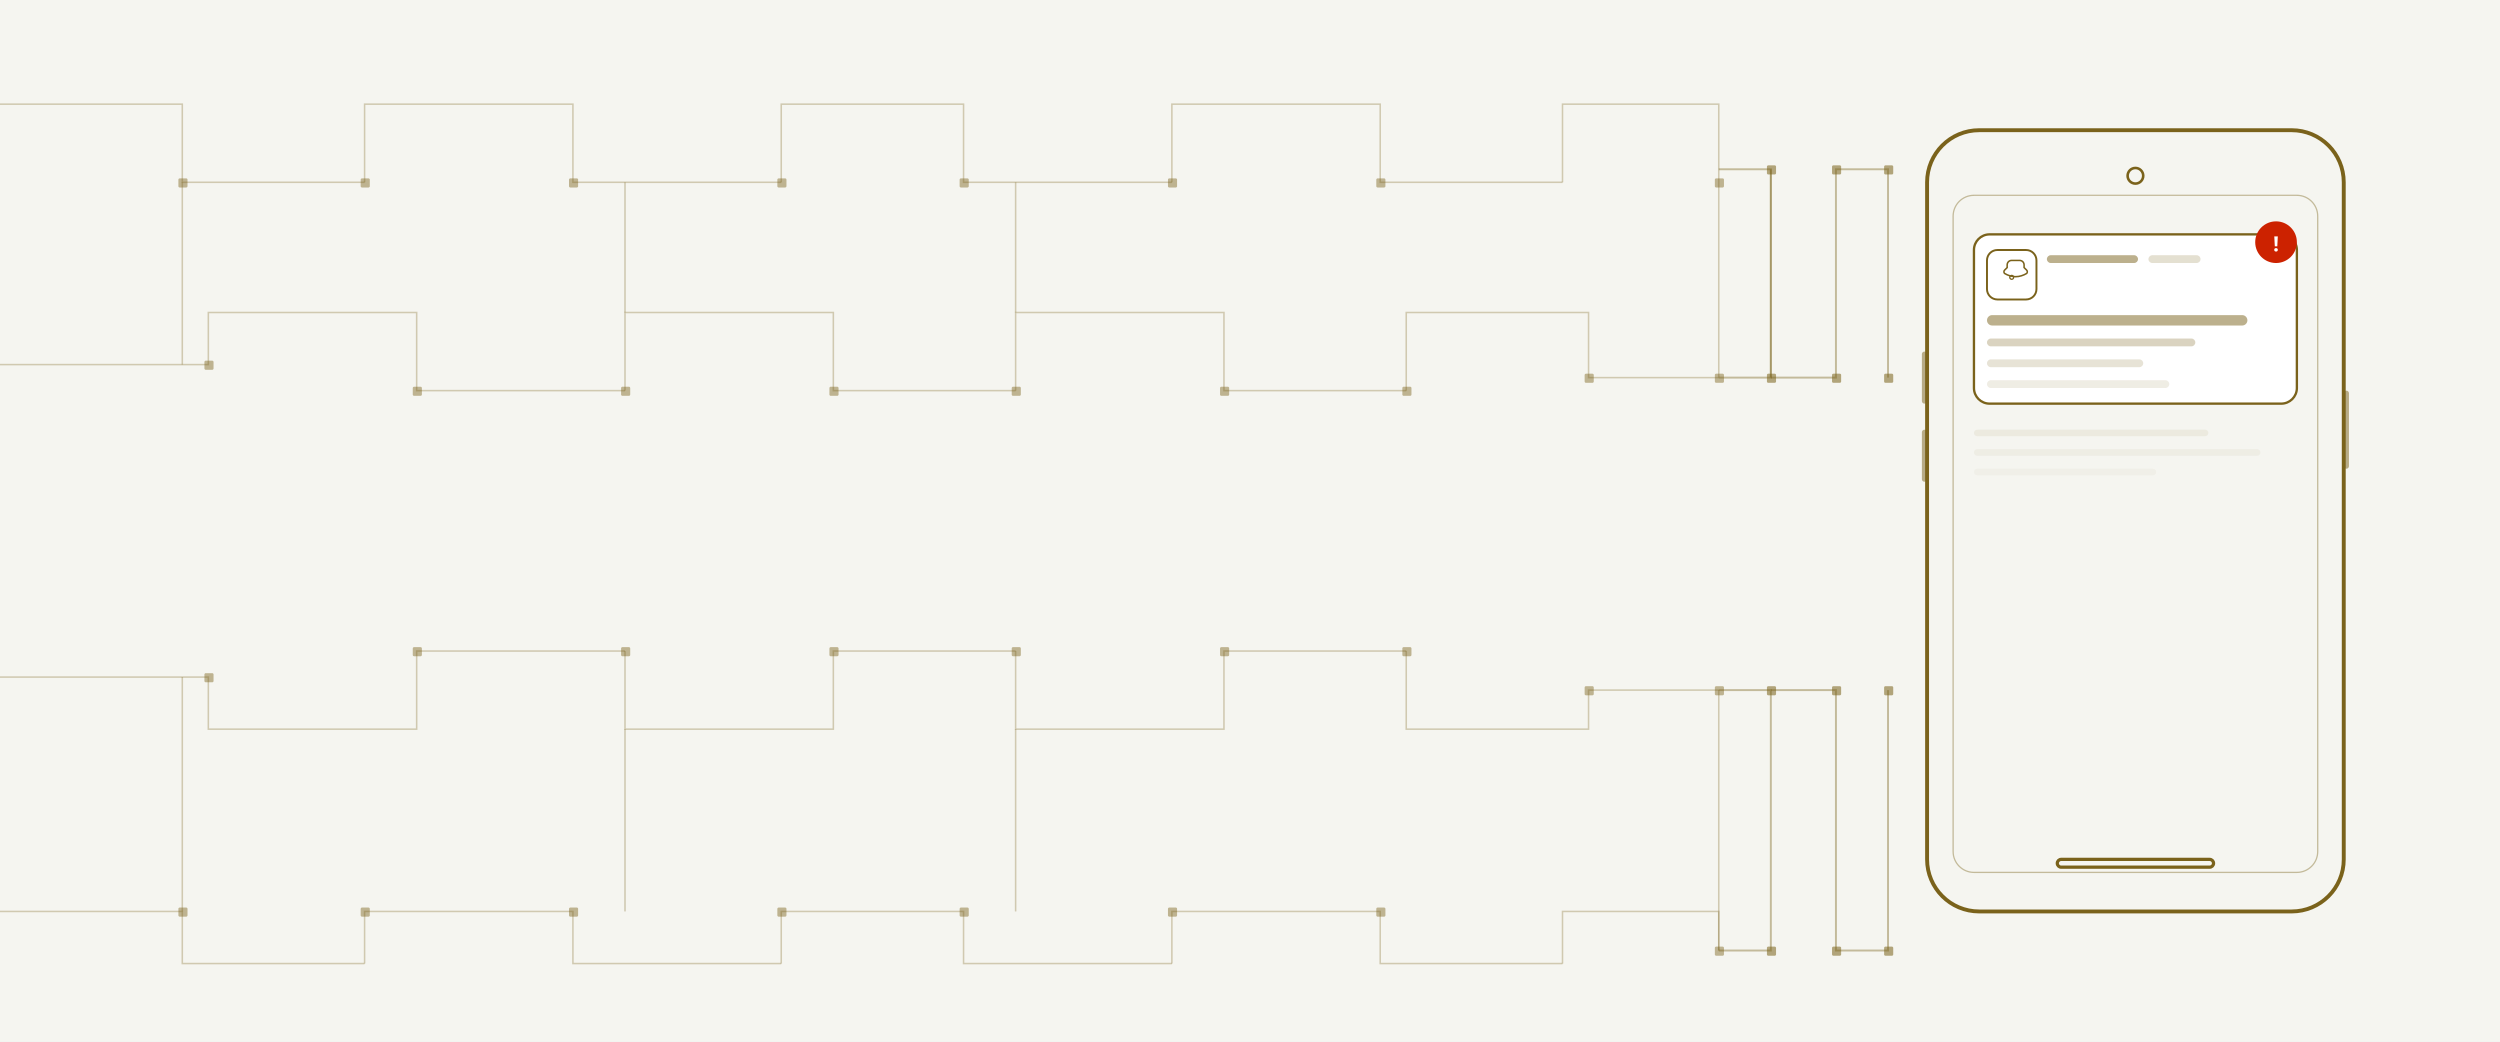
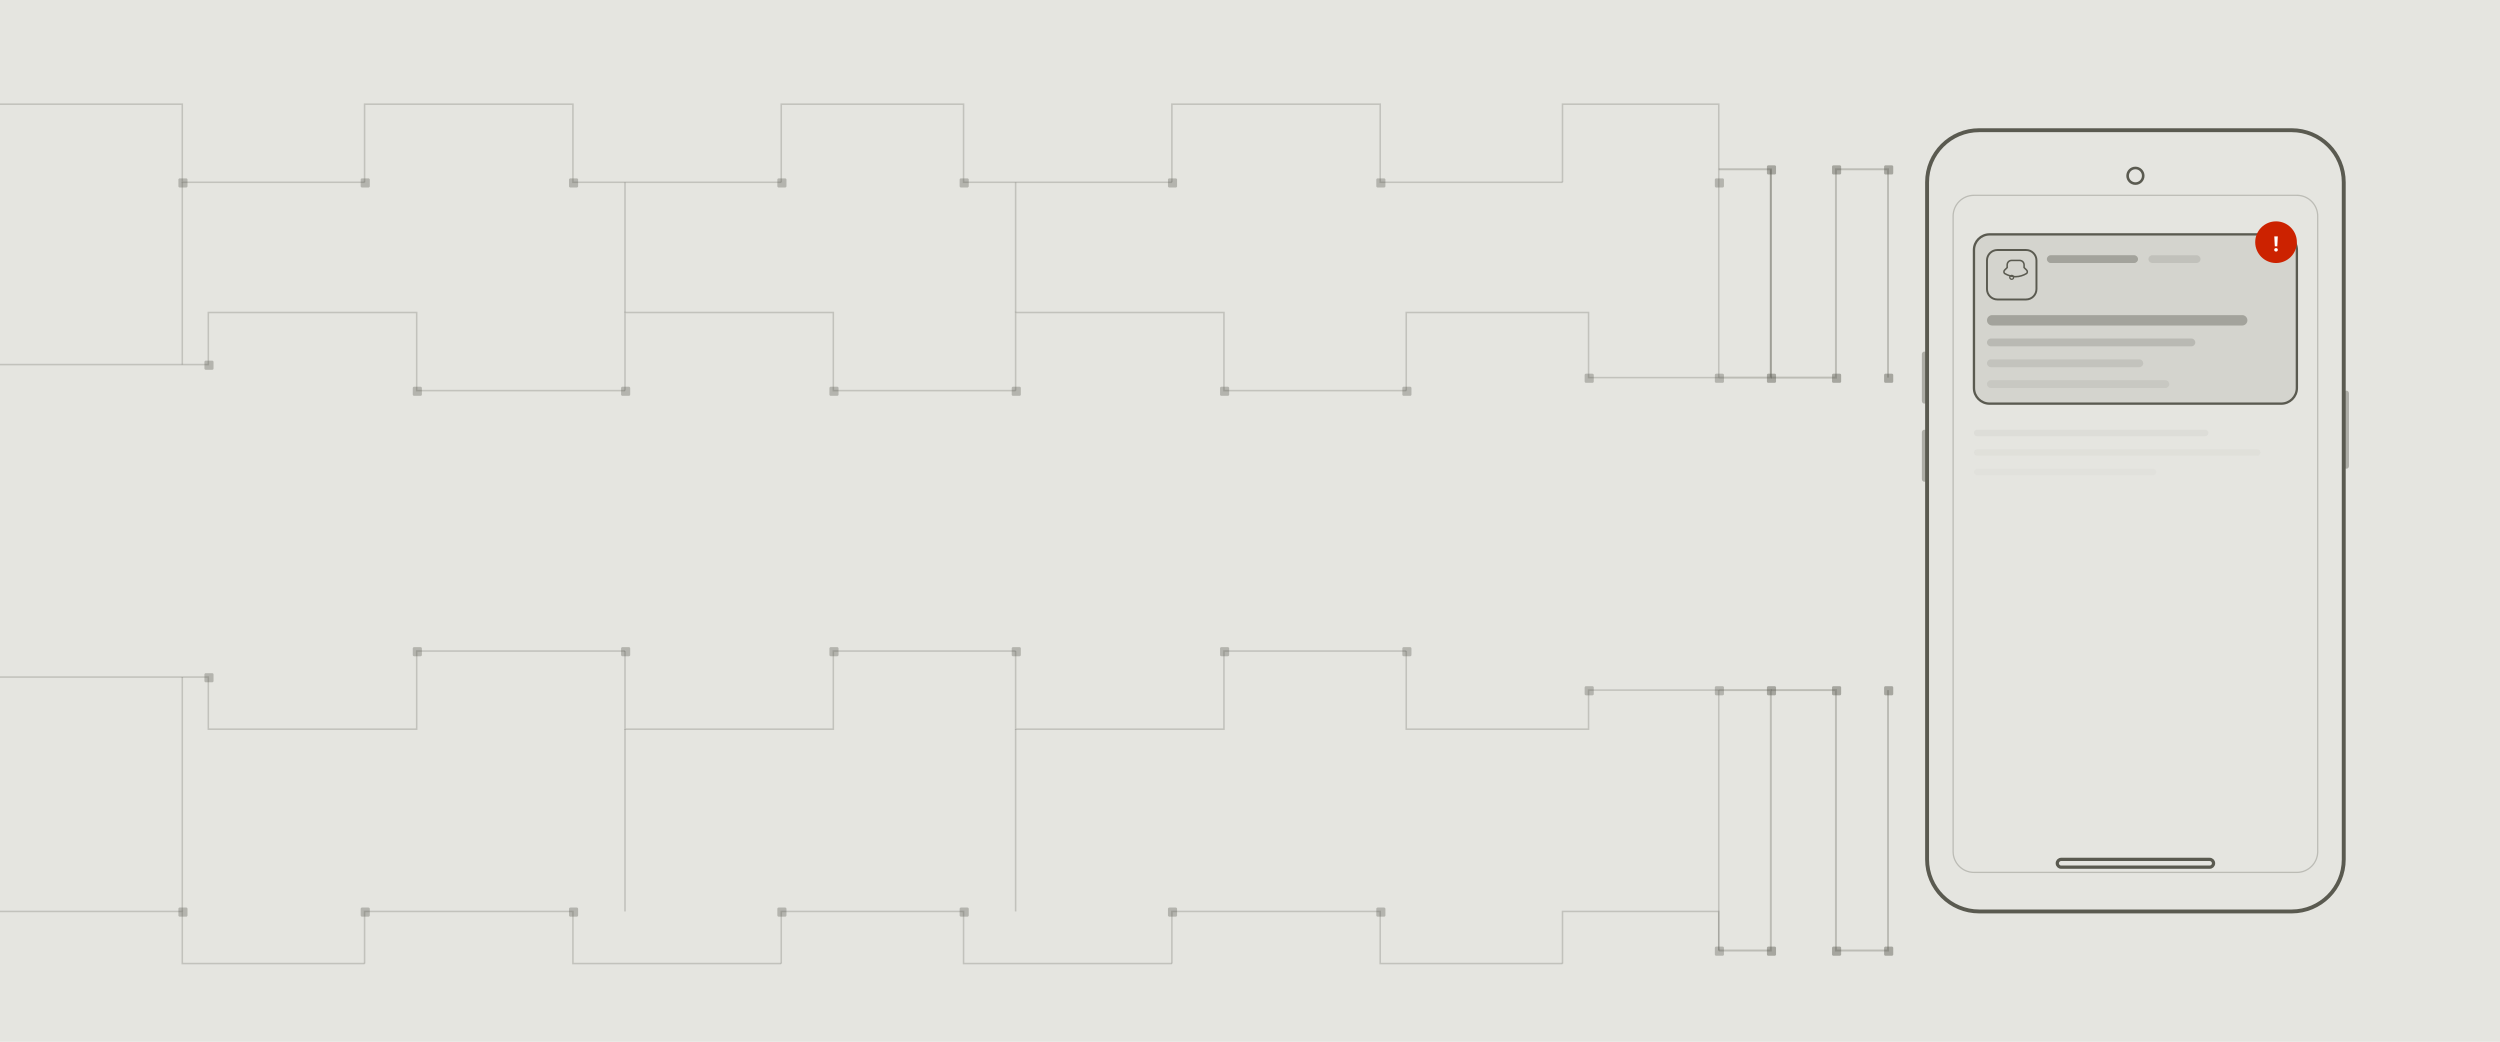
<svg xmlns="http://www.w3.org/2000/svg" viewBox="0 0 1920 800" width="1920" height="800">
-   <rect width="1920" height="800" fill="#f5f5f0" />
-   <g stroke="#7a621b" stroke-opacity="0.3" fill="none" stroke-width="1.2">
+   <rect width="1920" height="800" fill="#e5e5e0" />
+   <g stroke="#5a5a50" stroke-opacity="0.25" fill="none" stroke-width="1.2">
    <polyline points="0,80 140,80 140,140 280,140" />
    <polyline points="280,140 280,80 440,80 440,140 600,140" />
    <polyline points="600,140 600,80 740,80 740,140 900,140" />
    <polyline points="900,140 900,80 1060,80 1060,140 1200,140" />
    <polyline points="1200,140 1200,80 1320,80 1320,130" />
    <polyline points="0,280 160,280 160,240 320,240 320,300 480,300" />
    <polyline points="480,300 480,240 640,240 640,300 780,300" />
    <polyline points="780,300 780,240 940,240 940,300 1080,300" />
    <polyline points="1080,300 1080,240 1220,240 1220,290 1320,290" />
    <polyline points="0,520 160,520 160,560 320,560 320,500 480,500" />
    <polyline points="480,500 480,560 640,560 640,500 780,500" />
    <polyline points="780,500 780,560 940,560 940,500 1080,500" />
    <polyline points="1080,500 1080,560 1220,560 1220,530 1320,530" />
    <polyline points="0,700 140,700 140,740 280,740" />
    <polyline points="280,740 280,700 440,700 440,740 600,740" />
    <polyline points="600,740 600,700 740,700 740,740 900,740" />
    <polyline points="900,740 900,700 1060,700 1060,740 1200,740" />
    <polyline points="1200,740 1200,700 1320,700 1320,730" />
    <polyline points="140,140 140,280" />
    <polyline points="480,140 480,240" />
    <polyline points="780,140 780,240" />
    <polyline points="140,520 140,700" />
    <polyline points="480,560 480,700" />
    <polyline points="780,560 780,700" />
    <polyline points="1320,130 1320,290" />
    <polyline points="1320,530 1320,730" />
  </g>
-   <g fill="#7a621b" fill-opacity="0.45">
+   <g fill="#5a5a50" fill-opacity="0.35">
    <rect x="137" y="137" width="7" height="7" rx="1" />
    <rect x="277" y="137" width="7" height="7" rx="1" />
    <rect x="437" y="137" width="7" height="7" rx="1" />
    <rect x="597" y="137" width="7" height="7" rx="1" />
    <rect x="737" y="137" width="7" height="7" rx="1" />
    <rect x="897" y="137" width="7" height="7" rx="1" />
    <rect x="1057" y="137" width="7" height="7" rx="1" />
    <rect x="157" y="277" width="7" height="7" rx="1" />
    <rect x="317" y="297" width="7" height="7" rx="1" />
    <rect x="477" y="297" width="7" height="7" rx="1" />
    <rect x="637" y="297" width="7" height="7" rx="1" />
    <rect x="777" y="297" width="7" height="7" rx="1" />
    <rect x="937" y="297" width="7" height="7" rx="1" />
    <rect x="1077" y="297" width="7" height="7" rx="1" />
    <rect x="1217" y="287" width="7" height="7" rx="1" />
    <rect x="157" y="517" width="7" height="7" rx="1" />
    <rect x="317" y="497" width="7" height="7" rx="1" />
    <rect x="477" y="497" width="7" height="7" rx="1" />
    <rect x="637" y="497" width="7" height="7" rx="1" />
    <rect x="777" y="497" width="7" height="7" rx="1" />
    <rect x="937" y="497" width="7" height="7" rx="1" />
    <rect x="1077" y="497" width="7" height="7" rx="1" />
    <rect x="1217" y="527" width="7" height="7" rx="1" />
    <rect x="137" y="697" width="7" height="7" rx="1" />
    <rect x="277" y="697" width="7" height="7" rx="1" />
    <rect x="437" y="697" width="7" height="7" rx="1" />
    <rect x="597" y="697" width="7" height="7" rx="1" />
    <rect x="737" y="697" width="7" height="7" rx="1" />
    <rect x="897" y="697" width="7" height="7" rx="1" />
    <rect x="1057" y="697" width="7" height="7" rx="1" />
    <rect x="1317" y="287" width="7" height="7" rx="1" />
    <rect x="1317" y="527" width="7" height="7" rx="1" />
    <rect x="1317" y="137" width="7" height="7" rx="1" />
    <rect x="1317" y="727" width="7" height="7" rx="1" />
  </g>
-   <g stroke="#7a621b" stroke-opacity="0.4" fill="none" stroke-width="1.5">
+   <g stroke="#5a5a50" stroke-opacity="0.3" fill="none" stroke-width="1.5">
    <polyline points="1320,130 1360,130 1360,290 1320,290" />
    <polyline points="1320,530 1360,530 1360,730 1320,730" />
    <polyline points="1360,130 1360,290" />
    <polyline points="1360,290 1410,290 1410,130 1450,130 1450,290" />
    <polyline points="1360,530 1410,530 1410,730 1450,730 1450,530" />
  </g>
-   <g fill="#7a621b" fill-opacity="0.55">
+   <g fill="#5a5a50" fill-opacity="0.45">
    <rect x="1357" y="127" width="7" height="7" rx="1" />
    <rect x="1357" y="287" width="7" height="7" rx="1" />
    <rect x="1357" y="527" width="7" height="7" rx="1" />
    <rect x="1357" y="727" width="7" height="7" rx="1" />
    <rect x="1407" y="287" width="7" height="7" rx="1" />
    <rect x="1407" y="127" width="7" height="7" rx="1" />
    <rect x="1407" y="527" width="7" height="7" rx="1" />
    <rect x="1407" y="727" width="7" height="7" rx="1" />
    <rect x="1447" y="127" width="7" height="7" rx="1" />
    <rect x="1447" y="287" width="7" height="7" rx="1" />
    <rect x="1447" y="527" width="7" height="7" rx="1" />
    <rect x="1447" y="727" width="7" height="7" rx="1" />
  </g>
-   <rect x="1480" y="100" width="320" height="600" rx="40" fill="#f5f5f0" stroke="#7a621b" stroke-width="3" />
-   <rect x="1500" y="150" width="280" height="520" rx="16" fill="none" stroke="#7a621b" stroke-width="1" stroke-opacity="0.4" />
-   <circle cx="1640" cy="135" r="6" fill="none" stroke="#7a621b" stroke-width="2" />
-   <rect x="1580" y="660" width="120" height="6" rx="3" fill="none" stroke="#7a621b" stroke-width="2.5" />
-   <rect x="1476" y="270" width="4" height="40" rx="2" fill="#7a621b" opacity="0.5" />
-   <rect x="1476" y="330" width="4" height="40" rx="2" fill="#7a621b" opacity="0.5" />
-   <rect x="1800" y="300" width="4" height="60" rx="2" fill="#7a621b" opacity="0.5" />
-   <rect x="1516" y="180" width="248" height="130" rx="12" fill="#fff" stroke="#7a621b" stroke-width="1.8" />
-   <rect x="1526" y="192" width="38" height="38" rx="8" fill="none" stroke="#7a621b" stroke-width="1.5" />
-   <path d="M1545,200c-2,0-3.5,1.5-3.5,3.5v2l-2,2c-0.8,0.8-0.5,2,0,2.5c2.5,1.5,5.5,2.5,8.5,2.5s6-1,8.5-2.5c0.5-0.5,0.8-1.7,0-2.5l-2-2v-2c0-2-1.5-3.5-3.5-3.5z" fill="none" stroke="#7a621b" stroke-width="1.2" />
-   <circle cx="1545" cy="213" r="1.5" fill="none" stroke="#7a621b" stroke-width="1" />
-   <rect x="1572" y="196" width="70" height="6" rx="3" fill="#7a621b" opacity="0.5" />
-   <rect x="1650" y="196" width="40" height="6" rx="3" fill="#7a621b" opacity="0.2" />
-   <rect x="1526" y="242" width="200" height="8" rx="4" fill="#7a621b" opacity="0.5" />
-   <rect x="1526" y="260" width="160" height="6" rx="3" fill="#7a621b" opacity="0.28" />
-   <rect x="1526" y="276" width="120" height="6" rx="3" fill="#7a621b" opacity="0.18" />
-   <rect x="1526" y="292" width="140" height="6" rx="3" fill="#7a621b" opacity="0.12" />
+   <rect x="1480" y="100" width="320" height="600" rx="40" fill="#e5e5e0" stroke="#5a5a50" stroke-width="3" />
+   <rect x="1500" y="150" width="280" height="520" rx="16" fill="none" stroke="#5a5a50" stroke-width="1" stroke-opacity="0.3" />
+   <circle cx="1640" cy="135" r="6" fill="none" stroke="#5a5a50" stroke-width="2" />
+   <rect x="1580" y="660" width="120" height="6" rx="3" fill="none" stroke="#5a5a50" stroke-width="2.5" />
+   <rect x="1476" y="270" width="4" height="40" rx="2" fill="#5a5a50" opacity="0.4" />
+   <rect x="1476" y="330" width="4" height="40" rx="2" fill="#5a5a50" opacity="0.4" />
+   <rect x="1800" y="300" width="4" height="60" rx="2" fill="#5a5a50" opacity="0.4" />
+   <rect x="1516" y="180" width="248" height="130" rx="12" fill="#d4d4ce" stroke="#5a5a50" stroke-width="1.8" />
+   <rect x="1526" y="192" width="38" height="38" rx="8" fill="none" stroke="#5a5a50" stroke-width="1.5" />
+   <path d="M1545,200c-2,0-3.5,1.5-3.5,3.5v2l-2,2c-0.8,0.8-0.5,2,0,2.5c2.5,1.5,5.5,2.5,8.5,2.5s6-1,8.5-2.5c0.5-0.5,0.8-1.7,0-2.5l-2-2v-2c0-2-1.5-3.5-3.5-3.5z" fill="none" stroke="#5a5a50" stroke-width="1.2" />
+   <circle cx="1545" cy="213" r="1.5" fill="none" stroke="#5a5a50" stroke-width="1" />
+   <rect x="1572" y="196" width="70" height="6" rx="3" fill="#5a5a50" opacity="0.4" />
+   <rect x="1650" y="196" width="40" height="6" rx="3" fill="#5a5a50" opacity="0.15" />
+   <rect x="1526" y="242" width="200" height="8" rx="4" fill="#5a5a50" opacity="0.4" />
+   <rect x="1526" y="260" width="160" height="6" rx="3" fill="#5a5a50" opacity="0.22" />
+   <rect x="1526" y="276" width="120" height="6" rx="3" fill="#5a5a50" opacity="0.14" />
+   <rect x="1526" y="292" width="140" height="6" rx="3" fill="#5a5a50" opacity="0.1" />
  <circle cx="1748" cy="186" r="16" fill="#cc2200" />
  <text x="1748" y="193" text-anchor="middle" font-family="sans-serif" font-size="16" font-weight="bold" fill="#fff">!</text>
-   <rect x="1516" y="330" width="180" height="5" rx="2.5" fill="#7a621b" opacity="0.08" />
-   <rect x="1516" y="345" width="220" height="5" rx="2.5" fill="#7a621b" opacity="0.06" />
-   <rect x="1516" y="360" width="140" height="5" rx="2.5" fill="#7a621b" opacity="0.04" />
+   <rect x="1516" y="330" width="180" height="5" rx="2.5" fill="#5a5a50" opacity="0.06" />
+   <rect x="1516" y="345" width="220" height="5" rx="2.5" fill="#5a5a50" opacity="0.04" />
+   <rect x="1516" y="360" width="140" height="5" rx="2.5" fill="#5a5a50" opacity="0.03" />
</svg>
